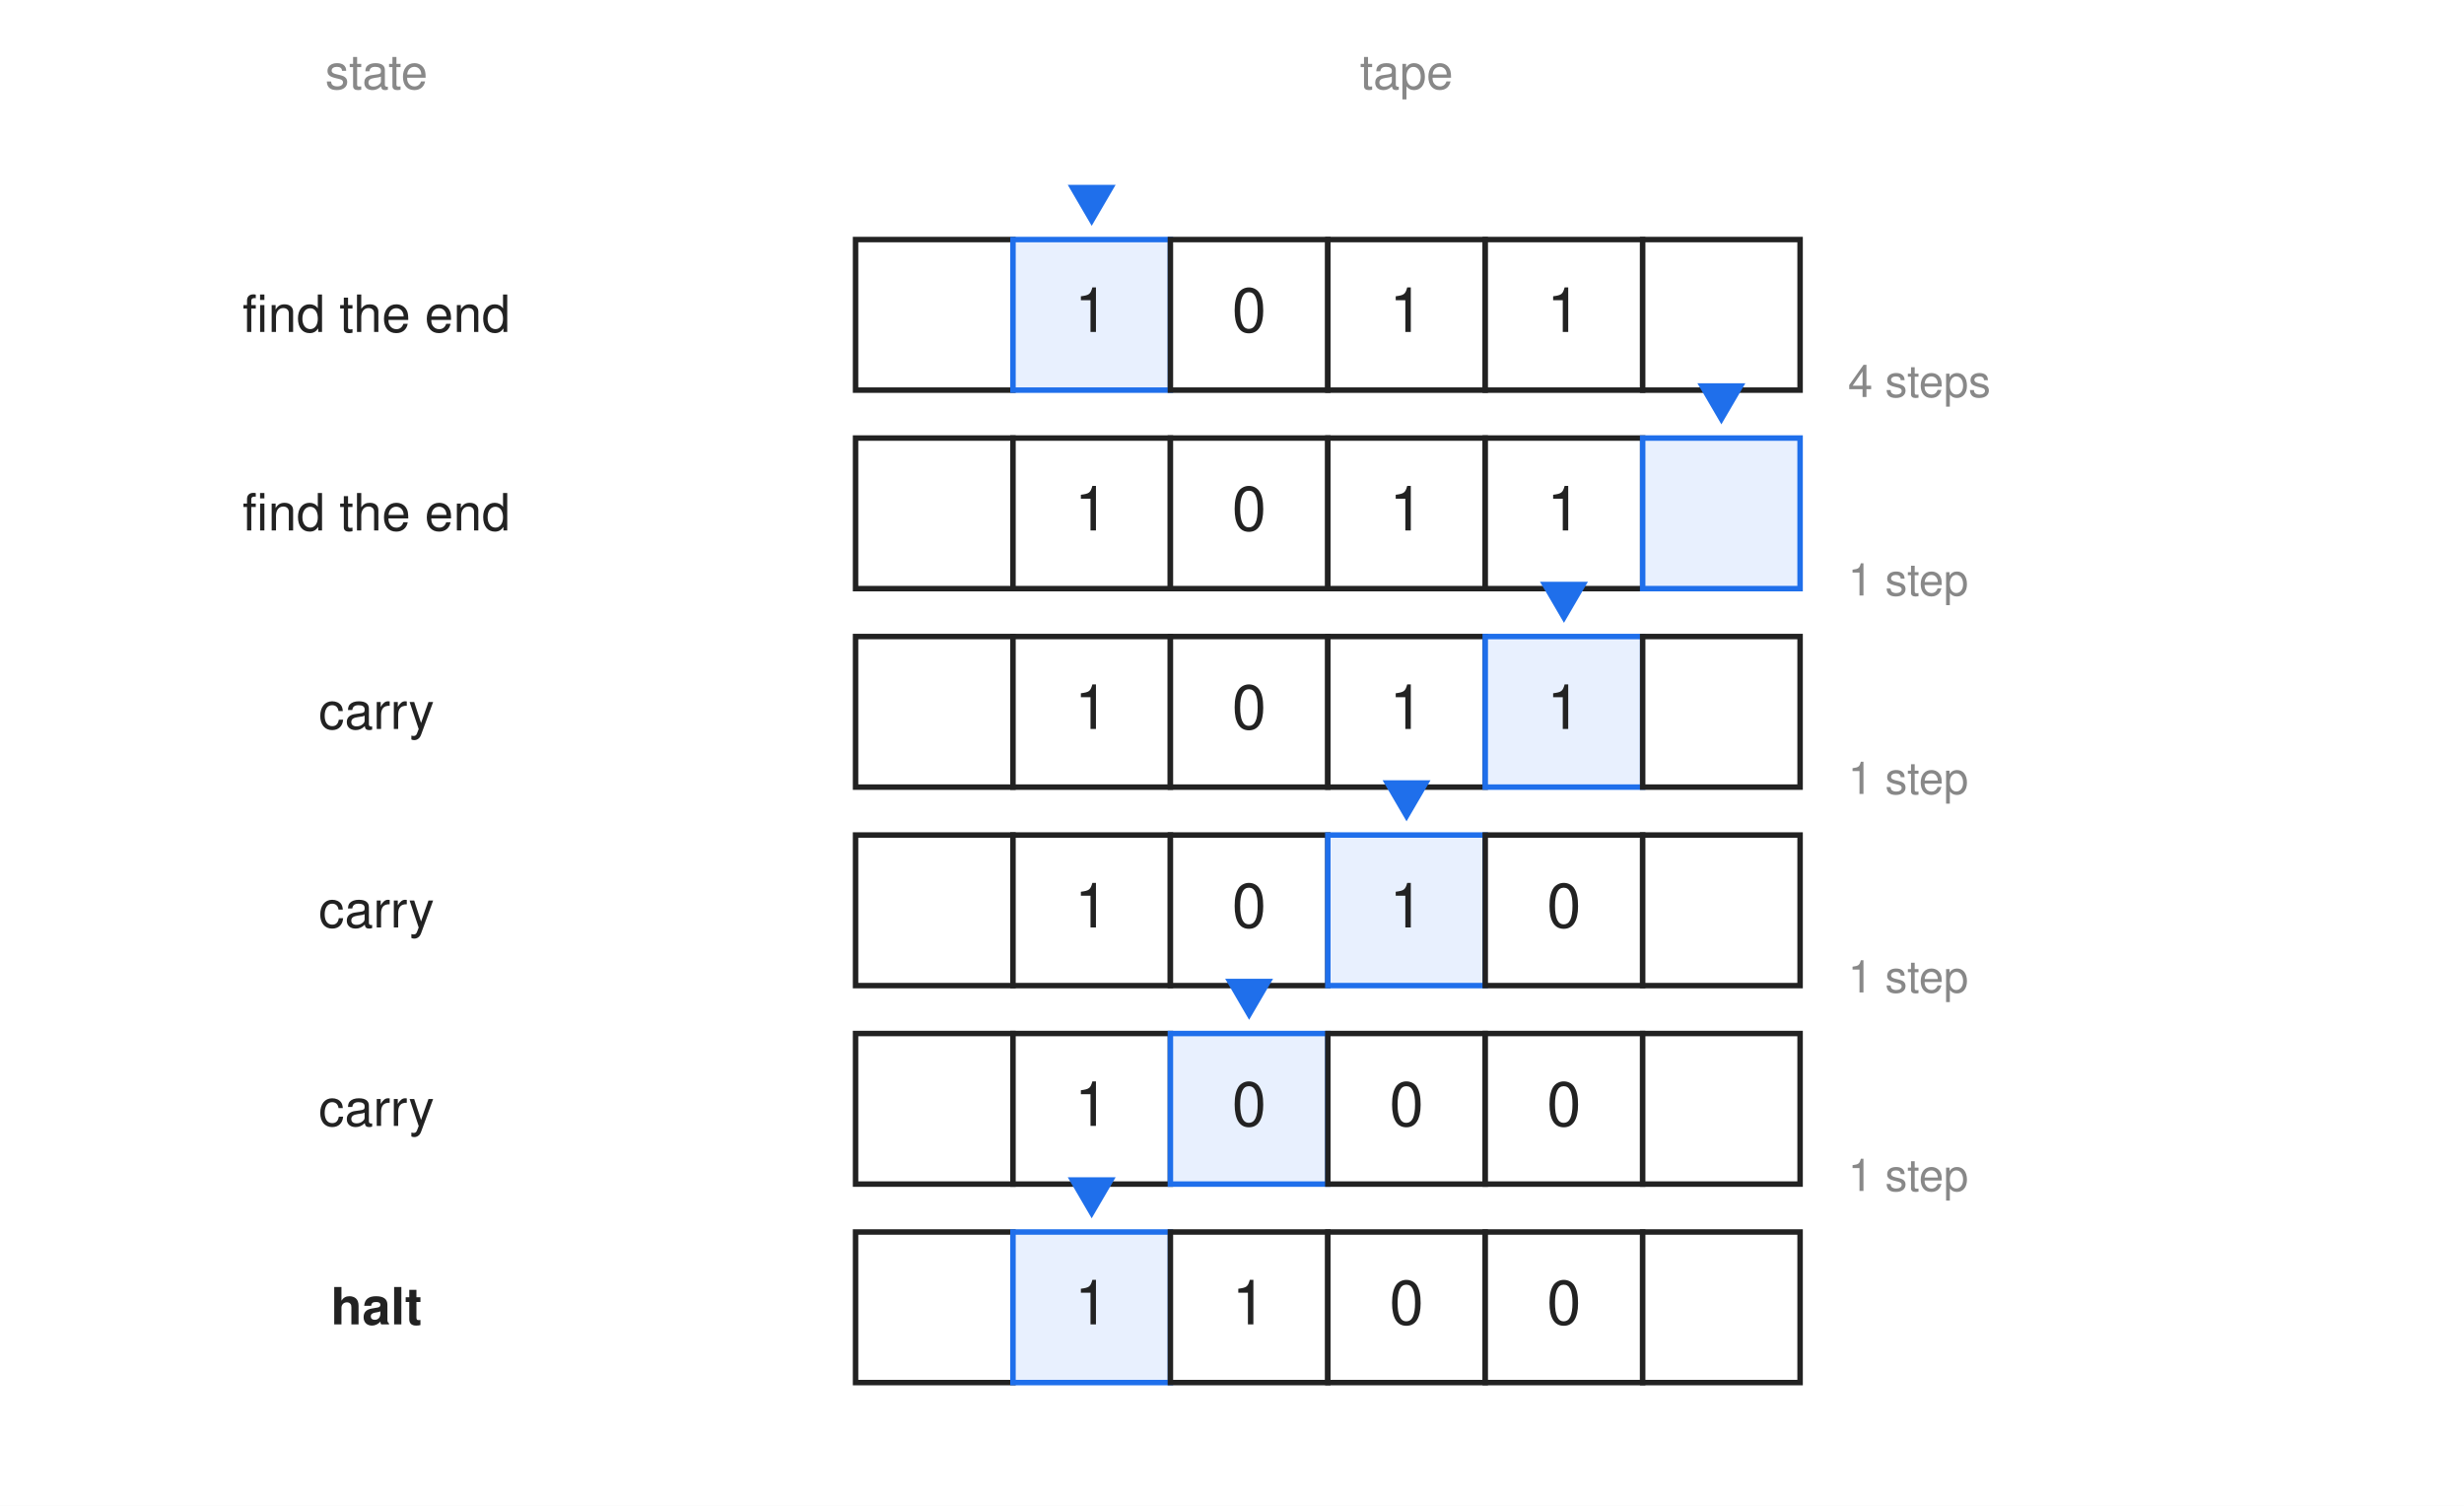
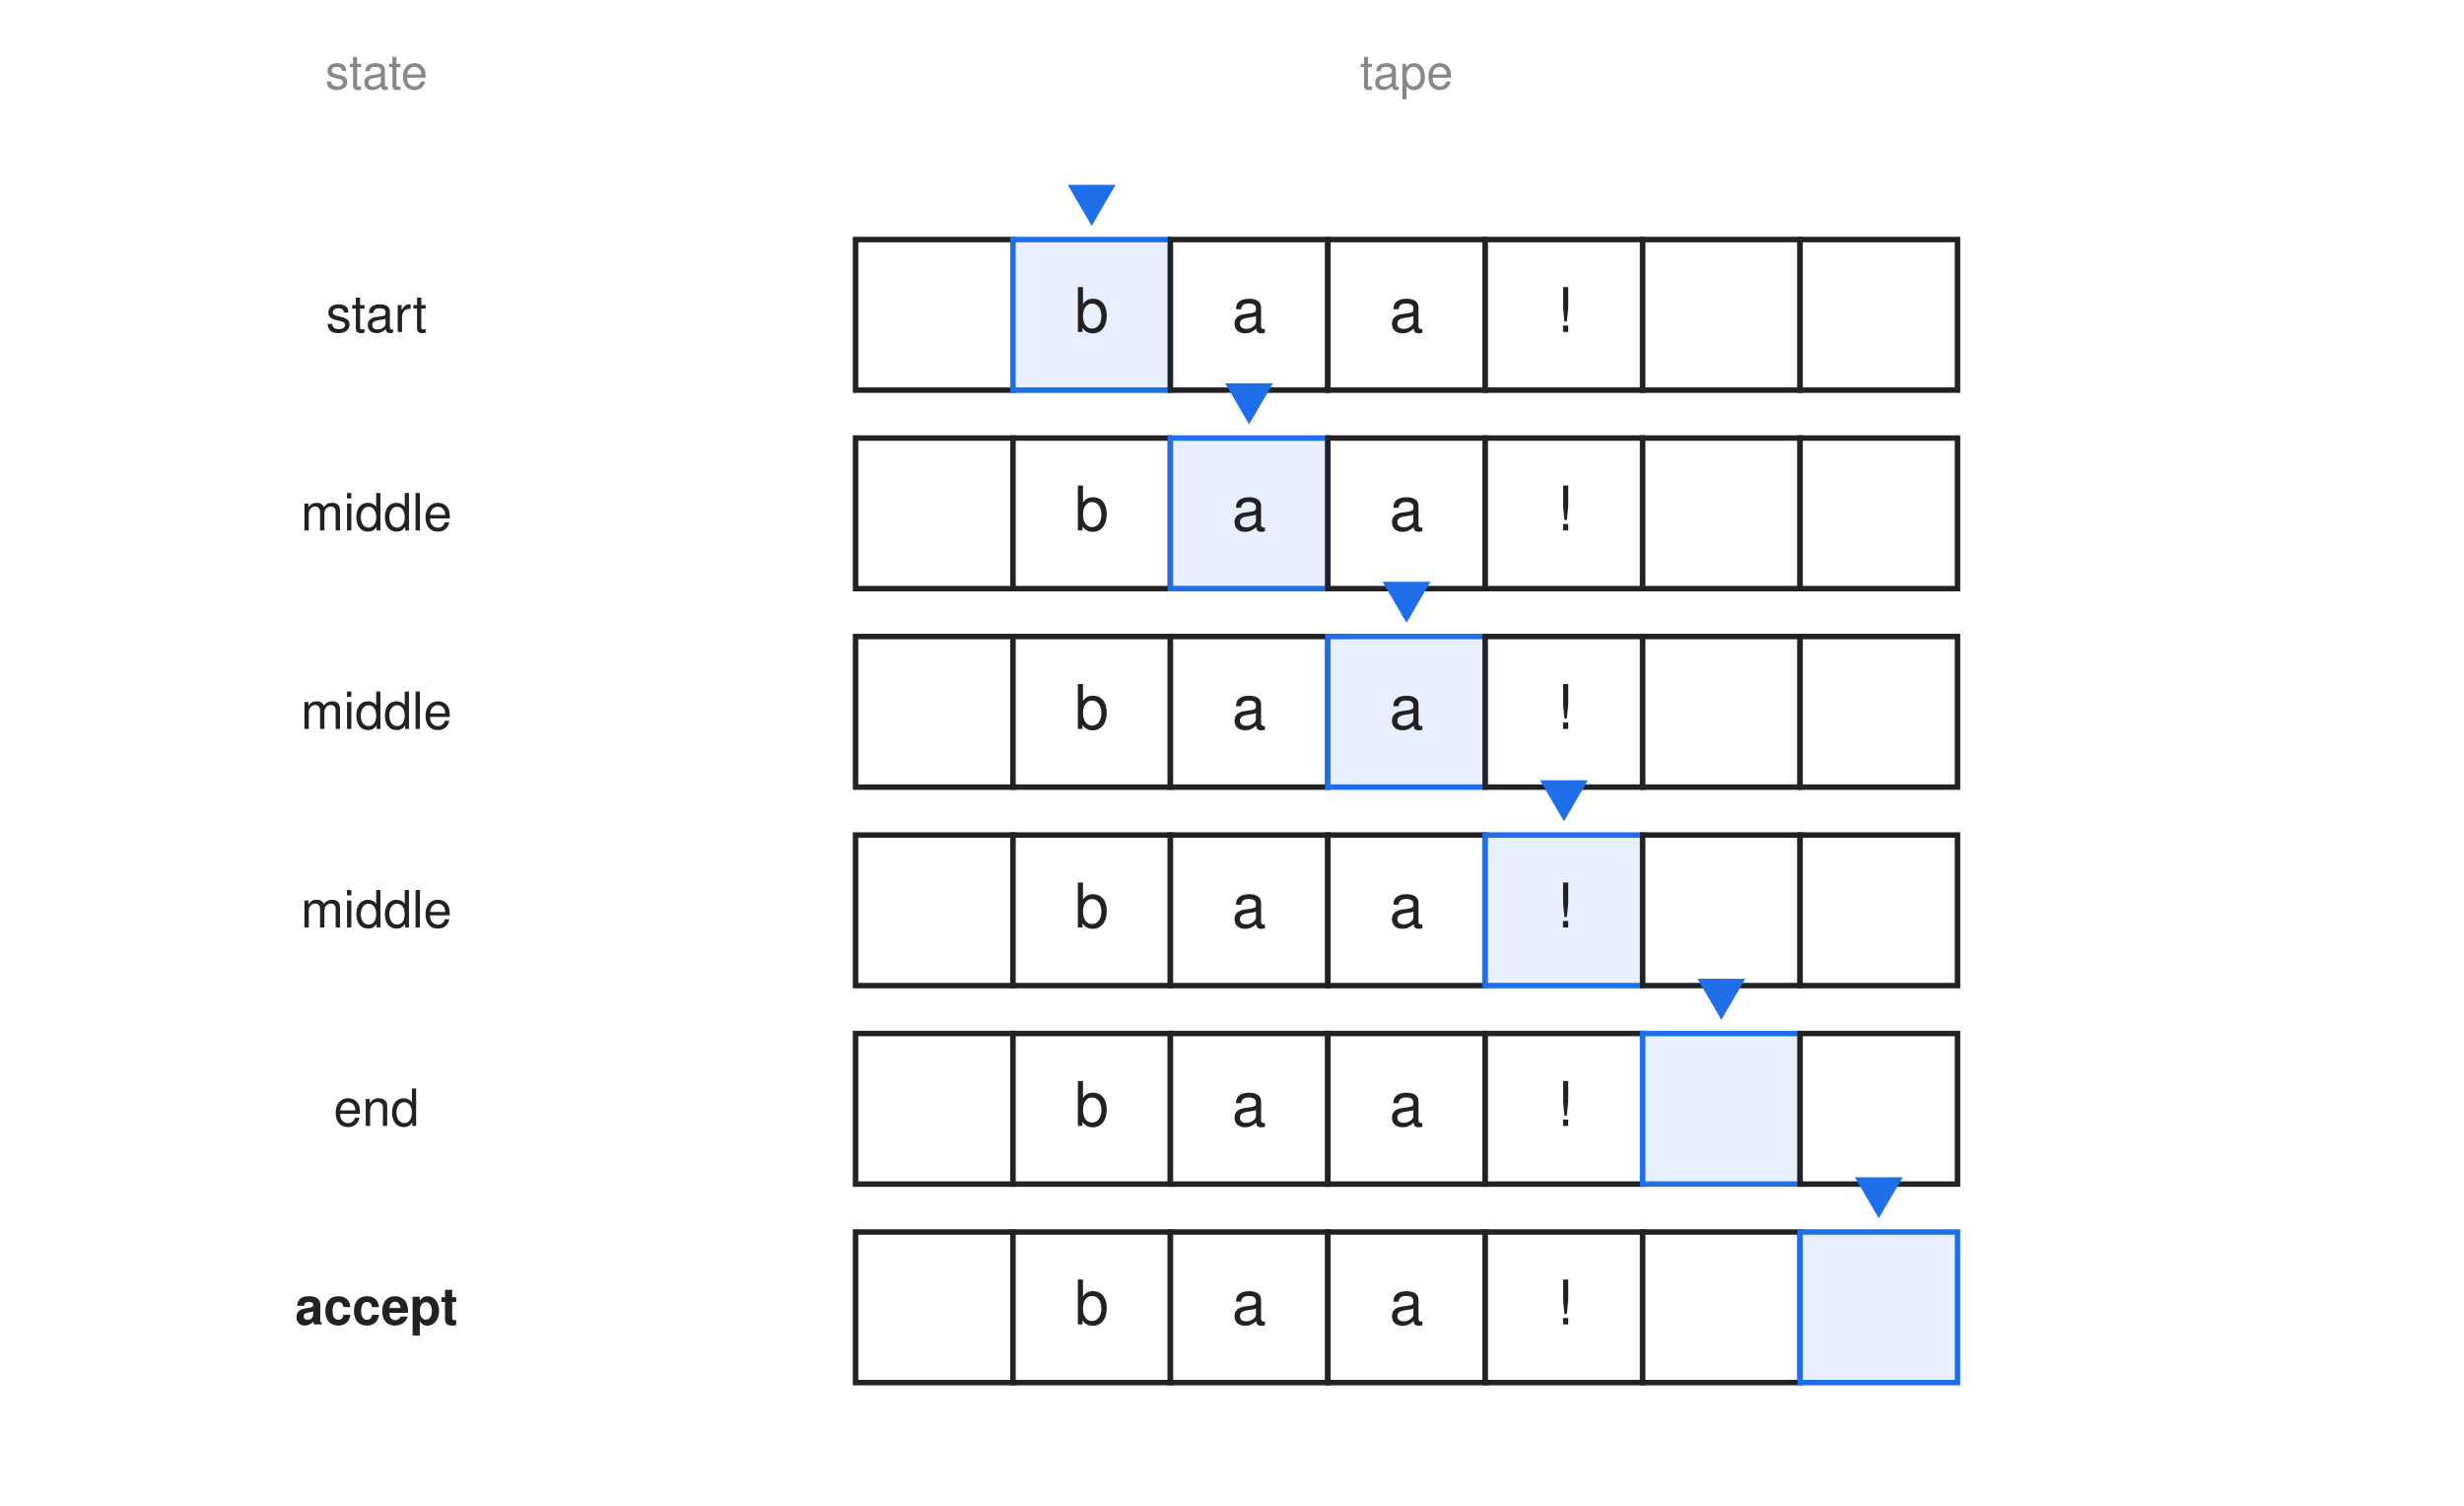
<svg xmlns="http://www.w3.org/2000/svg" width="720" height="440" viewBox="0 0 720 440">
  <rect width="720" height="440" fill="white" />
  <defs>
    <marker id="ar" markerWidth="10" markerHeight="8" refX="9" refY="4" orient="auto">
      <path d="M0,0 L10,4 L0,8 z" fill="#222222" />
    </marker>
    <marker id="arg" markerWidth="10" markerHeight="8" refX="9" refY="4" orient="auto">
      <path d="M0,0 L10,4 L0,8 z" fill="#888888" />
    </marker>
  </defs>
  <text x="110" y="26" font-size="14" text-anchor="middle" fill="#888888" font-weight="normal" font-style="normal" font-family="Helvetica, Arial, sans-serif">state</text>
  <text x="411.0" y="26" font-size="14" text-anchor="middle" fill="#888888" font-weight="normal" font-style="normal" font-family="Helvetica, Arial, sans-serif">tape</text>
  <rect x="250" y="70" width="46" height="44" fill="white" stroke="#222222" stroke-width="1.6" />
  <text x="273.0" y="97.0" font-size="18" text-anchor="middle" fill="#222222" font-weight="normal" font-style="normal" font-family="Helvetica, Arial, sans-serif" />
  <rect x="296" y="70" width="46" height="44" fill="#e8f0fe" stroke="#1f6feb" stroke-width="1.6" />
-   <text x="319.0" y="97.0" font-size="18" text-anchor="middle" fill="#222222" font-weight="normal" font-style="normal" font-family="Helvetica, Arial, sans-serif">1</text>
+   <text x="319.0" y="97.0" font-size="18" text-anchor="middle" fill="#222222" font-weight="normal" font-style="normal" font-family="Helvetica, Arial, sans-serif">b</text>
  <rect x="342" y="70" width="46" height="44" fill="white" stroke="#222222" stroke-width="1.6" />
-   <text x="365.0" y="97.0" font-size="18" text-anchor="middle" fill="#222222" font-weight="normal" font-style="normal" font-family="Helvetica, Arial, sans-serif">0</text>
+   <text x="365.0" y="97.0" font-size="18" text-anchor="middle" fill="#222222" font-weight="normal" font-style="normal" font-family="Helvetica, Arial, sans-serif">a</text>
  <rect x="388" y="70" width="46" height="44" fill="white" stroke="#222222" stroke-width="1.6" />
-   <text x="411.0" y="97.0" font-size="18" text-anchor="middle" fill="#222222" font-weight="normal" font-style="normal" font-family="Helvetica, Arial, sans-serif">1</text>
+   <text x="411.0" y="97.0" font-size="18" text-anchor="middle" fill="#222222" font-weight="normal" font-style="normal" font-family="Helvetica, Arial, sans-serif">a</text>
  <rect x="434" y="70" width="46" height="44" fill="white" stroke="#222222" stroke-width="1.6" />
-   <text x="457.0" y="97.0" font-size="18" text-anchor="middle" fill="#222222" font-weight="normal" font-style="normal" font-family="Helvetica, Arial, sans-serif">1</text>
+   <text x="457.0" y="97.0" font-size="18" text-anchor="middle" fill="#222222" font-weight="normal" font-style="normal" font-family="Helvetica, Arial, sans-serif">!</text>
  <rect x="480" y="70" width="46" height="44" fill="white" stroke="#222222" stroke-width="1.6" />
  <text x="503.0" y="97.0" font-size="18" text-anchor="middle" fill="#222222" font-weight="normal" font-style="normal" font-family="Helvetica, Arial, sans-serif" />
+   <rect x="526" y="70" width="46" height="44" fill="white" stroke="#222222" stroke-width="1.6" />
+   <text x="549.0" y="97.0" font-size="18" text-anchor="middle" fill="#222222" font-weight="normal" font-style="normal" font-family="Helvetica, Arial, sans-serif" />
  <path d="M319.0,66 l-7,-12 l14,0 z" fill="#1f6feb" />
-   <text x="110" y="97.0" font-size="15" text-anchor="middle" fill="#222222" font-weight="normal" font-style="normal" font-family="Helvetica, Arial, sans-serif">find the end</text>
+   <text x="110" y="97.0" font-size="15" text-anchor="middle" fill="#222222" font-weight="normal" font-style="normal" font-family="Helvetica, Arial, sans-serif">start</text>
  <rect x="250" y="128" width="46" height="44" fill="white" stroke="#222222" stroke-width="1.6" />
  <text x="273.0" y="155.0" font-size="18" text-anchor="middle" fill="#222222" font-weight="normal" font-style="normal" font-family="Helvetica, Arial, sans-serif" />
  <rect x="296" y="128" width="46" height="44" fill="white" stroke="#222222" stroke-width="1.6" />
-   <text x="319.0" y="155.0" font-size="18" text-anchor="middle" fill="#222222" font-weight="normal" font-style="normal" font-family="Helvetica, Arial, sans-serif">1</text>
-   <rect x="342" y="128" width="46" height="44" fill="white" stroke="#222222" stroke-width="1.6" />
-   <text x="365.0" y="155.0" font-size="18" text-anchor="middle" fill="#222222" font-weight="normal" font-style="normal" font-family="Helvetica, Arial, sans-serif">0</text>
+   <text x="319.0" y="155.0" font-size="18" text-anchor="middle" fill="#222222" font-weight="normal" font-style="normal" font-family="Helvetica, Arial, sans-serif">b</text>
+   <rect x="342" y="128" width="46" height="44" fill="#e8f0fe" stroke="#1f6feb" stroke-width="1.6" />
+   <text x="365.0" y="155.0" font-size="18" text-anchor="middle" fill="#222222" font-weight="normal" font-style="normal" font-family="Helvetica, Arial, sans-serif">a</text>
  <rect x="388" y="128" width="46" height="44" fill="white" stroke="#222222" stroke-width="1.6" />
-   <text x="411.0" y="155.0" font-size="18" text-anchor="middle" fill="#222222" font-weight="normal" font-style="normal" font-family="Helvetica, Arial, sans-serif">1</text>
+   <text x="411.0" y="155.0" font-size="18" text-anchor="middle" fill="#222222" font-weight="normal" font-style="normal" font-family="Helvetica, Arial, sans-serif">a</text>
  <rect x="434" y="128" width="46" height="44" fill="white" stroke="#222222" stroke-width="1.6" />
-   <text x="457.0" y="155.0" font-size="18" text-anchor="middle" fill="#222222" font-weight="normal" font-style="normal" font-family="Helvetica, Arial, sans-serif">1</text>
-   <rect x="480" y="128" width="46" height="44" fill="#e8f0fe" stroke="#1f6feb" stroke-width="1.6" />
+   <text x="457.0" y="155.0" font-size="18" text-anchor="middle" fill="#222222" font-weight="normal" font-style="normal" font-family="Helvetica, Arial, sans-serif">!</text>
+   <rect x="480" y="128" width="46" height="44" fill="white" stroke="#222222" stroke-width="1.6" />
  <text x="503.0" y="155.0" font-size="18" text-anchor="middle" fill="#222222" font-weight="normal" font-style="normal" font-family="Helvetica, Arial, sans-serif" />
-   <path d="M503.0,124 l-7,-12 l14,0 z" fill="#1f6feb" />
-   <text x="110" y="155.0" font-size="15" text-anchor="middle" fill="#222222" font-weight="normal" font-style="normal" font-family="Helvetica, Arial, sans-serif">find the end</text>
-   <text x="540" y="116" font-size="13" text-anchor="start" fill="#888888" font-weight="normal" font-style="normal" font-family="Helvetica, Arial, sans-serif">4 steps</text>
+   <rect x="526" y="128" width="46" height="44" fill="white" stroke="#222222" stroke-width="1.6" />
+   <text x="549.0" y="155.0" font-size="18" text-anchor="middle" fill="#222222" font-weight="normal" font-style="normal" font-family="Helvetica, Arial, sans-serif" />
+   <path d="M365.0,124 l-7,-12 l14,0 z" fill="#1f6feb" />
+   <text x="110" y="155.0" font-size="15" text-anchor="middle" fill="#222222" font-weight="normal" font-style="normal" font-family="Helvetica, Arial, sans-serif">middle</text>
  <rect x="250" y="186" width="46" height="44" fill="white" stroke="#222222" stroke-width="1.6" />
  <text x="273.0" y="213.0" font-size="18" text-anchor="middle" fill="#222222" font-weight="normal" font-style="normal" font-family="Helvetica, Arial, sans-serif" />
  <rect x="296" y="186" width="46" height="44" fill="white" stroke="#222222" stroke-width="1.6" />
-   <text x="319.0" y="213.0" font-size="18" text-anchor="middle" fill="#222222" font-weight="normal" font-style="normal" font-family="Helvetica, Arial, sans-serif">1</text>
+   <text x="319.0" y="213.0" font-size="18" text-anchor="middle" fill="#222222" font-weight="normal" font-style="normal" font-family="Helvetica, Arial, sans-serif">b</text>
  <rect x="342" y="186" width="46" height="44" fill="white" stroke="#222222" stroke-width="1.6" />
-   <text x="365.0" y="213.0" font-size="18" text-anchor="middle" fill="#222222" font-weight="normal" font-style="normal" font-family="Helvetica, Arial, sans-serif">0</text>
-   <rect x="388" y="186" width="46" height="44" fill="white" stroke="#222222" stroke-width="1.6" />
-   <text x="411.0" y="213.0" font-size="18" text-anchor="middle" fill="#222222" font-weight="normal" font-style="normal" font-family="Helvetica, Arial, sans-serif">1</text>
-   <rect x="434" y="186" width="46" height="44" fill="#e8f0fe" stroke="#1f6feb" stroke-width="1.6" />
-   <text x="457.0" y="213.0" font-size="18" text-anchor="middle" fill="#222222" font-weight="normal" font-style="normal" font-family="Helvetica, Arial, sans-serif">1</text>
+   <text x="365.0" y="213.0" font-size="18" text-anchor="middle" fill="#222222" font-weight="normal" font-style="normal" font-family="Helvetica, Arial, sans-serif">a</text>
+   <rect x="388" y="186" width="46" height="44" fill="#e8f0fe" stroke="#1f6feb" stroke-width="1.6" />
+   <text x="411.0" y="213.0" font-size="18" text-anchor="middle" fill="#222222" font-weight="normal" font-style="normal" font-family="Helvetica, Arial, sans-serif">a</text>
+   <rect x="434" y="186" width="46" height="44" fill="white" stroke="#222222" stroke-width="1.6" />
+   <text x="457.0" y="213.0" font-size="18" text-anchor="middle" fill="#222222" font-weight="normal" font-style="normal" font-family="Helvetica, Arial, sans-serif">!</text>
  <rect x="480" y="186" width="46" height="44" fill="white" stroke="#222222" stroke-width="1.6" />
  <text x="503.0" y="213.0" font-size="18" text-anchor="middle" fill="#222222" font-weight="normal" font-style="normal" font-family="Helvetica, Arial, sans-serif" />
-   <path d="M457.0,182 l-7,-12 l14,0 z" fill="#1f6feb" />
-   <text x="110" y="213.0" font-size="15" text-anchor="middle" fill="#222222" font-weight="normal" font-style="normal" font-family="Helvetica, Arial, sans-serif">carry</text>
-   <text x="540" y="174" font-size="13" text-anchor="start" fill="#888888" font-weight="normal" font-style="normal" font-family="Helvetica, Arial, sans-serif">1 step</text>
+   <rect x="526" y="186" width="46" height="44" fill="white" stroke="#222222" stroke-width="1.6" />
+   <text x="549.0" y="213.0" font-size="18" text-anchor="middle" fill="#222222" font-weight="normal" font-style="normal" font-family="Helvetica, Arial, sans-serif" />
+   <path d="M411.0,182 l-7,-12 l14,0 z" fill="#1f6feb" />
+   <text x="110" y="213.0" font-size="15" text-anchor="middle" fill="#222222" font-weight="normal" font-style="normal" font-family="Helvetica, Arial, sans-serif">middle</text>
  <rect x="250" y="244" width="46" height="44" fill="white" stroke="#222222" stroke-width="1.6" />
  <text x="273.0" y="271.0" font-size="18" text-anchor="middle" fill="#222222" font-weight="normal" font-style="normal" font-family="Helvetica, Arial, sans-serif" />
  <rect x="296" y="244" width="46" height="44" fill="white" stroke="#222222" stroke-width="1.6" />
-   <text x="319.0" y="271.0" font-size="18" text-anchor="middle" fill="#222222" font-weight="normal" font-style="normal" font-family="Helvetica, Arial, sans-serif">1</text>
+   <text x="319.0" y="271.0" font-size="18" text-anchor="middle" fill="#222222" font-weight="normal" font-style="normal" font-family="Helvetica, Arial, sans-serif">b</text>
  <rect x="342" y="244" width="46" height="44" fill="white" stroke="#222222" stroke-width="1.6" />
-   <text x="365.0" y="271.0" font-size="18" text-anchor="middle" fill="#222222" font-weight="normal" font-style="normal" font-family="Helvetica, Arial, sans-serif">0</text>
-   <rect x="388" y="244" width="46" height="44" fill="#e8f0fe" stroke="#1f6feb" stroke-width="1.6" />
-   <text x="411.0" y="271.0" font-size="18" text-anchor="middle" fill="#222222" font-weight="normal" font-style="normal" font-family="Helvetica, Arial, sans-serif">1</text>
-   <rect x="434" y="244" width="46" height="44" fill="white" stroke="#222222" stroke-width="1.6" />
-   <text x="457.0" y="271.0" font-size="18" text-anchor="middle" fill="#222222" font-weight="normal" font-style="normal" font-family="Helvetica, Arial, sans-serif">0</text>
+   <text x="365.0" y="271.0" font-size="18" text-anchor="middle" fill="#222222" font-weight="normal" font-style="normal" font-family="Helvetica, Arial, sans-serif">a</text>
+   <rect x="388" y="244" width="46" height="44" fill="white" stroke="#222222" stroke-width="1.6" />
+   <text x="411.0" y="271.0" font-size="18" text-anchor="middle" fill="#222222" font-weight="normal" font-style="normal" font-family="Helvetica, Arial, sans-serif">a</text>
+   <rect x="434" y="244" width="46" height="44" fill="#e8f0fe" stroke="#1f6feb" stroke-width="1.6" />
+   <text x="457.0" y="271.0" font-size="18" text-anchor="middle" fill="#222222" font-weight="normal" font-style="normal" font-family="Helvetica, Arial, sans-serif">!</text>
  <rect x="480" y="244" width="46" height="44" fill="white" stroke="#222222" stroke-width="1.6" />
  <text x="503.0" y="271.0" font-size="18" text-anchor="middle" fill="#222222" font-weight="normal" font-style="normal" font-family="Helvetica, Arial, sans-serif" />
-   <path d="M411.0,240 l-7,-12 l14,0 z" fill="#1f6feb" />
-   <text x="110" y="271.0" font-size="15" text-anchor="middle" fill="#222222" font-weight="normal" font-style="normal" font-family="Helvetica, Arial, sans-serif">carry</text>
-   <text x="540" y="232" font-size="13" text-anchor="start" fill="#888888" font-weight="normal" font-style="normal" font-family="Helvetica, Arial, sans-serif">1 step</text>
+   <rect x="526" y="244" width="46" height="44" fill="white" stroke="#222222" stroke-width="1.6" />
+   <text x="549.0" y="271.0" font-size="18" text-anchor="middle" fill="#222222" font-weight="normal" font-style="normal" font-family="Helvetica, Arial, sans-serif" />
+   <path d="M457.0,240 l-7,-12 l14,0 z" fill="#1f6feb" />
+   <text x="110" y="271.0" font-size="15" text-anchor="middle" fill="#222222" font-weight="normal" font-style="normal" font-family="Helvetica, Arial, sans-serif">middle</text>
  <rect x="250" y="302" width="46" height="44" fill="white" stroke="#222222" stroke-width="1.6" />
  <text x="273.0" y="329.0" font-size="18" text-anchor="middle" fill="#222222" font-weight="normal" font-style="normal" font-family="Helvetica, Arial, sans-serif" />
  <rect x="296" y="302" width="46" height="44" fill="white" stroke="#222222" stroke-width="1.6" />
-   <text x="319.0" y="329.0" font-size="18" text-anchor="middle" fill="#222222" font-weight="normal" font-style="normal" font-family="Helvetica, Arial, sans-serif">1</text>
-   <rect x="342" y="302" width="46" height="44" fill="#e8f0fe" stroke="#1f6feb" stroke-width="1.6" />
-   <text x="365.0" y="329.0" font-size="18" text-anchor="middle" fill="#222222" font-weight="normal" font-style="normal" font-family="Helvetica, Arial, sans-serif">0</text>
+   <text x="319.0" y="329.0" font-size="18" text-anchor="middle" fill="#222222" font-weight="normal" font-style="normal" font-family="Helvetica, Arial, sans-serif">b</text>
+   <rect x="342" y="302" width="46" height="44" fill="white" stroke="#222222" stroke-width="1.6" />
+   <text x="365.0" y="329.0" font-size="18" text-anchor="middle" fill="#222222" font-weight="normal" font-style="normal" font-family="Helvetica, Arial, sans-serif">a</text>
  <rect x="388" y="302" width="46" height="44" fill="white" stroke="#222222" stroke-width="1.6" />
-   <text x="411.0" y="329.0" font-size="18" text-anchor="middle" fill="#222222" font-weight="normal" font-style="normal" font-family="Helvetica, Arial, sans-serif">0</text>
+   <text x="411.0" y="329.0" font-size="18" text-anchor="middle" fill="#222222" font-weight="normal" font-style="normal" font-family="Helvetica, Arial, sans-serif">a</text>
  <rect x="434" y="302" width="46" height="44" fill="white" stroke="#222222" stroke-width="1.6" />
-   <text x="457.0" y="329.0" font-size="18" text-anchor="middle" fill="#222222" font-weight="normal" font-style="normal" font-family="Helvetica, Arial, sans-serif">0</text>
-   <rect x="480" y="302" width="46" height="44" fill="white" stroke="#222222" stroke-width="1.6" />
+   <text x="457.0" y="329.0" font-size="18" text-anchor="middle" fill="#222222" font-weight="normal" font-style="normal" font-family="Helvetica, Arial, sans-serif">!</text>
+   <rect x="480" y="302" width="46" height="44" fill="#e8f0fe" stroke="#1f6feb" stroke-width="1.6" />
  <text x="503.0" y="329.0" font-size="18" text-anchor="middle" fill="#222222" font-weight="normal" font-style="normal" font-family="Helvetica, Arial, sans-serif" />
-   <path d="M365.0,298 l-7,-12 l14,0 z" fill="#1f6feb" />
-   <text x="110" y="329.0" font-size="15" text-anchor="middle" fill="#222222" font-weight="normal" font-style="normal" font-family="Helvetica, Arial, sans-serif">carry</text>
-   <text x="540" y="290" font-size="13" text-anchor="start" fill="#888888" font-weight="normal" font-style="normal" font-family="Helvetica, Arial, sans-serif">1 step</text>
+   <rect x="526" y="302" width="46" height="44" fill="white" stroke="#222222" stroke-width="1.6" />
+   <text x="549.0" y="329.0" font-size="18" text-anchor="middle" fill="#222222" font-weight="normal" font-style="normal" font-family="Helvetica, Arial, sans-serif" />
+   <path d="M503.0,298 l-7,-12 l14,0 z" fill="#1f6feb" />
+   <text x="110" y="329.0" font-size="15" text-anchor="middle" fill="#222222" font-weight="normal" font-style="normal" font-family="Helvetica, Arial, sans-serif">end</text>
  <rect x="250" y="360" width="46" height="44" fill="white" stroke="#222222" stroke-width="1.6" />
  <text x="273.0" y="387.0" font-size="18" text-anchor="middle" fill="#222222" font-weight="normal" font-style="normal" font-family="Helvetica, Arial, sans-serif" />
-   <rect x="296" y="360" width="46" height="44" fill="#e8f0fe" stroke="#1f6feb" stroke-width="1.6" />
-   <text x="319.0" y="387.0" font-size="18" text-anchor="middle" fill="#222222" font-weight="normal" font-style="normal" font-family="Helvetica, Arial, sans-serif">1</text>
+   <rect x="296" y="360" width="46" height="44" fill="white" stroke="#222222" stroke-width="1.6" />
+   <text x="319.0" y="387.0" font-size="18" text-anchor="middle" fill="#222222" font-weight="normal" font-style="normal" font-family="Helvetica, Arial, sans-serif">b</text>
  <rect x="342" y="360" width="46" height="44" fill="white" stroke="#222222" stroke-width="1.6" />
-   <text x="365.0" y="387.0" font-size="18" text-anchor="middle" fill="#222222" font-weight="normal" font-style="normal" font-family="Helvetica, Arial, sans-serif">1</text>
+   <text x="365.0" y="387.0" font-size="18" text-anchor="middle" fill="#222222" font-weight="normal" font-style="normal" font-family="Helvetica, Arial, sans-serif">a</text>
  <rect x="388" y="360" width="46" height="44" fill="white" stroke="#222222" stroke-width="1.6" />
-   <text x="411.0" y="387.0" font-size="18" text-anchor="middle" fill="#222222" font-weight="normal" font-style="normal" font-family="Helvetica, Arial, sans-serif">0</text>
+   <text x="411.0" y="387.0" font-size="18" text-anchor="middle" fill="#222222" font-weight="normal" font-style="normal" font-family="Helvetica, Arial, sans-serif">a</text>
  <rect x="434" y="360" width="46" height="44" fill="white" stroke="#222222" stroke-width="1.6" />
-   <text x="457.0" y="387.0" font-size="18" text-anchor="middle" fill="#222222" font-weight="normal" font-style="normal" font-family="Helvetica, Arial, sans-serif">0</text>
+   <text x="457.0" y="387.0" font-size="18" text-anchor="middle" fill="#222222" font-weight="normal" font-style="normal" font-family="Helvetica, Arial, sans-serif">!</text>
  <rect x="480" y="360" width="46" height="44" fill="white" stroke="#222222" stroke-width="1.6" />
  <text x="503.0" y="387.0" font-size="18" text-anchor="middle" fill="#222222" font-weight="normal" font-style="normal" font-family="Helvetica, Arial, sans-serif" />
-   <path d="M319.0,356 l-7,-12 l14,0 z" fill="#1f6feb" />
-   <text x="110" y="387.0" font-size="15" text-anchor="middle" fill="#222222" font-weight="bold" font-style="normal" font-family="Helvetica, Arial, sans-serif">halt</text>
-   <text x="540" y="348" font-size="13" text-anchor="start" fill="#888888" font-weight="normal" font-style="normal" font-family="Helvetica, Arial, sans-serif">1 step</text>
+   <rect x="526" y="360" width="46" height="44" fill="#e8f0fe" stroke="#1f6feb" stroke-width="1.6" />
+   <text x="549.0" y="387.0" font-size="18" text-anchor="middle" fill="#222222" font-weight="normal" font-style="normal" font-family="Helvetica, Arial, sans-serif" />
+   <path d="M549.0,356 l-7,-12 l14,0 z" fill="#1f6feb" />
+   <text x="110" y="387.0" font-size="15" text-anchor="middle" fill="#222222" font-weight="bold" font-style="normal" font-family="Helvetica, Arial, sans-serif">accept</text>
</svg>
